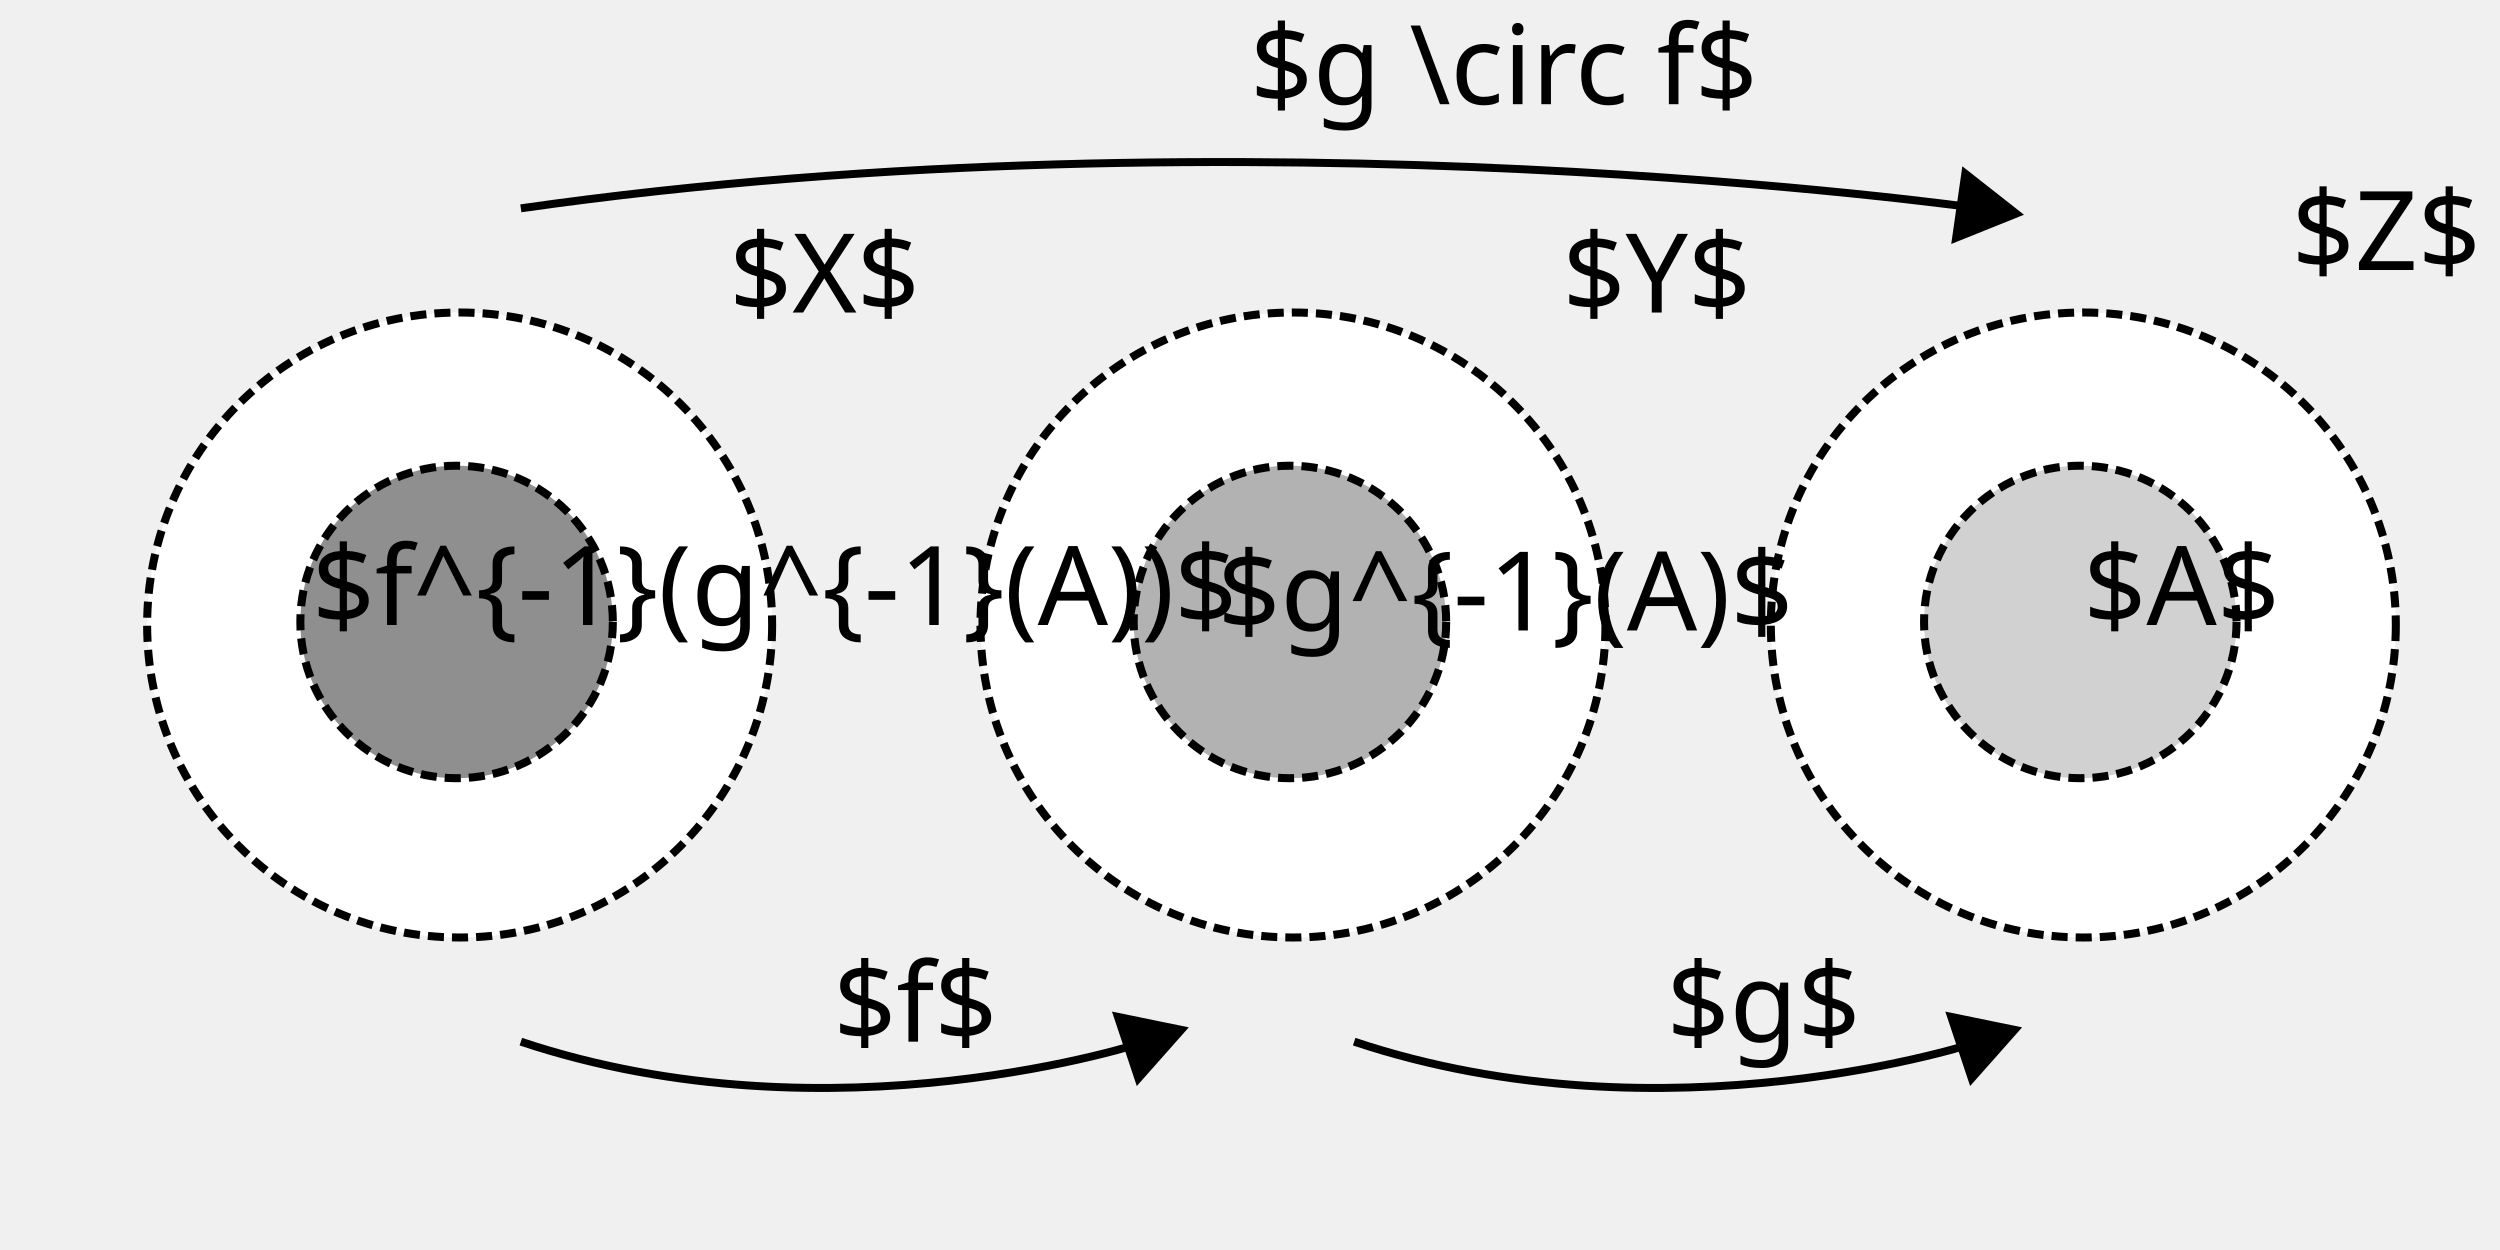
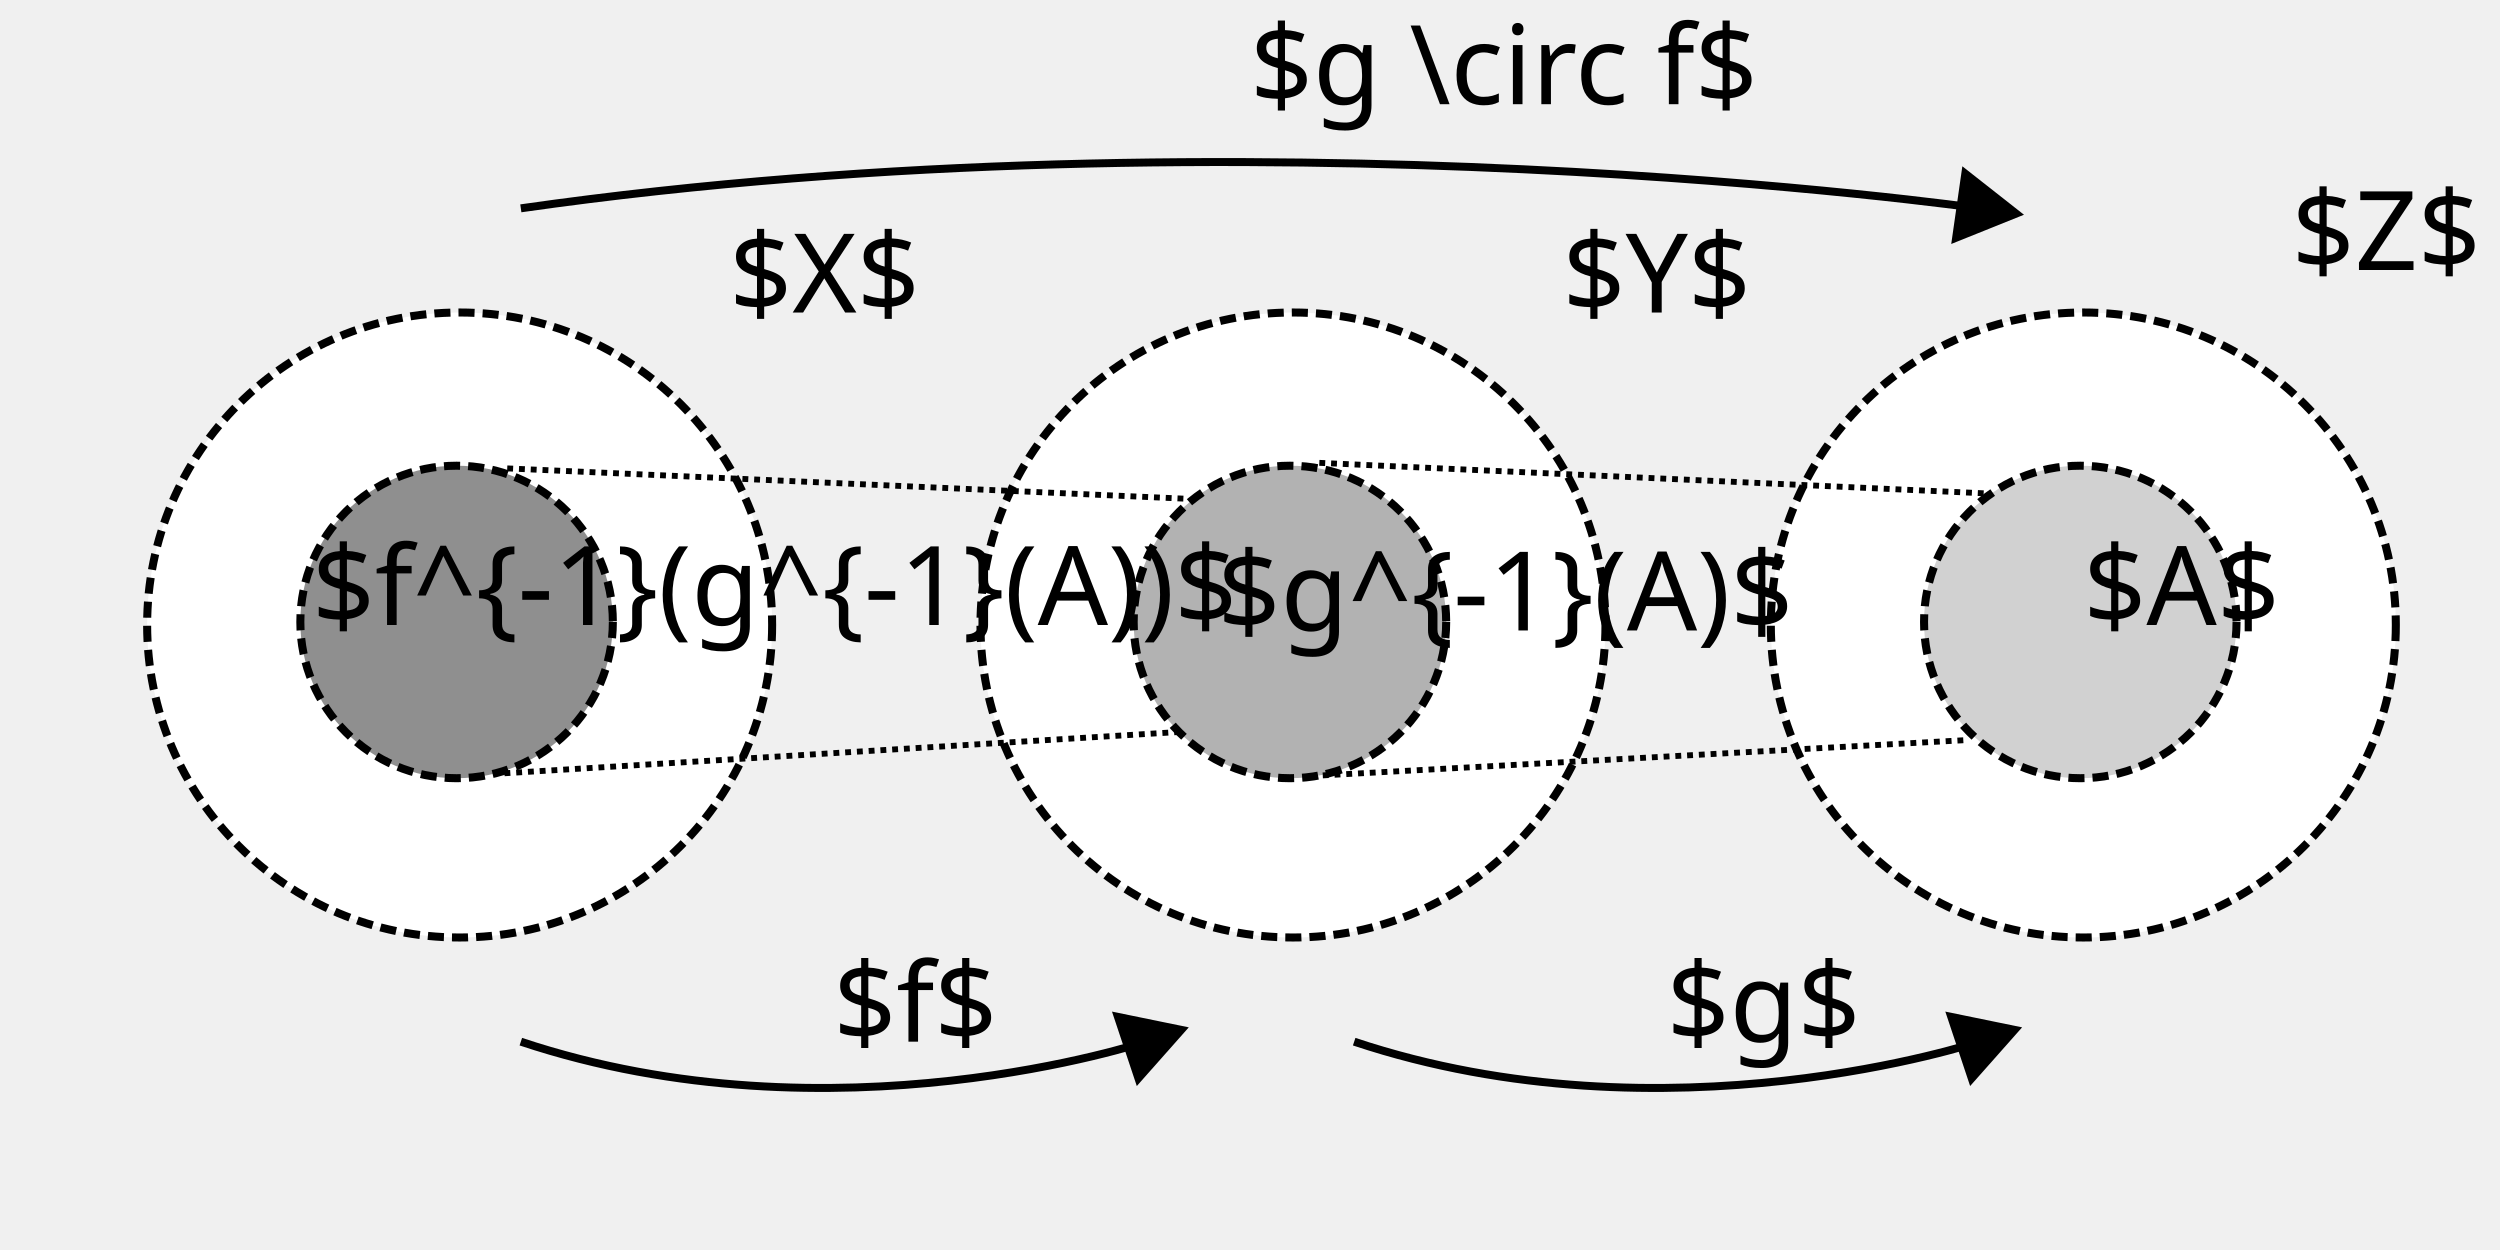
<svg xmlns="http://www.w3.org/2000/svg" width="240mm" height="120mm" viewBox="0 0 240 120" version="1.1" id="svg8">
  <defs id="defs2">
    <marker orient="auto" refY="0.0" refX="0.0" id="marker4951" style="overflow:visible">
      <path id="path4949" d="M 5.77,0.0 L -2.88,5.0 L -2.88,-5.0 L 5.77,0.0 z " style="fill-rule:evenodd;stroke:#000000;stroke-width:1pt;stroke-opacity:1;fill:#000000;fill-opacity:1" transform="scale(0.8)" />
    </marker>
    <marker style="overflow:visible" id="marker4879" refX="0.0" refY="0.0" orient="auto">
      <path transform="scale(0.8)" style="fill-rule:evenodd;stroke:#000000;stroke-width:1pt;stroke-opacity:1;fill:#000000;fill-opacity:1" d="M 5.77,0.0 L -2.88,5.0 L -2.88,-5.0 L 5.77,0.0 z " id="path4877" />
    </marker>
    <marker orient="auto" refY="0.0" refX="0.0" id="TriangleOutL" style="overflow:visible">
      <path id="path4661" d="M 5.77,0.0 L -2.88,5.0 L -2.88,-5.0 L 5.77,0.0 z " style="fill-rule:evenodd;stroke:#000000;stroke-width:1pt;stroke-opacity:1;fill:#000000;fill-opacity:1" transform="scale(0.8)" />
    </marker>
    <marker orient="auto" refY="0.0" refX="0.0" id="Arrow2Lend" style="overflow:visible;">
      <path id="path4540" style="fill-rule:evenodd;stroke-width:0.625;stroke-linejoin:round;stroke:#000000;stroke-opacity:1;fill:#000000;fill-opacity:1" d="M 8.719,4.034 L -2.207,0.016 L 8.719,-4.002 C 6.973,-1.63 6.983,1.616 8.719,4.034 z " transform="scale(1.1) rotate(180) translate(1,0)" />
    </marker>
  </defs>
  <g id="layer1" transform="translate(0,-177)">
    <circle style="fill:#ffffff;fill-opacity:1;stroke:#000000;stroke-width:0.772;stroke-miterlimit:4;stroke-dasharray:1.544, 0.772;stroke-dashoffset:0;stroke-opacity:1" id="path4483" cx="44.125" cy="237" r="30" />
    <circle style="fill:#010000;fill-opacity:0.44;stroke:#000000;stroke-width:0.772;stroke-miterlimit:4;stroke-dasharray:1.544, 0.772;stroke-dashoffset:0;stroke-opacity:1" id="path4485" cx="43.833" cy="236.708" r="15" />
    <circle style="fill:#ffffff;fill-opacity:1;stroke:#000000;stroke-width:0.772;stroke-miterlimit:4;stroke-dasharray:1.544, 0.772;stroke-dashoffset:0;stroke-opacity:1" id="path4483-3" cx="124.125" cy="237" r="30" />
    <circle style="fill:#000000;fill-opacity:0.301;stroke:#000000;stroke-width:0.772;stroke-miterlimit:4;stroke-dasharray:1.544, 0.772;stroke-dashoffset:0;stroke-opacity:1" id="path4485-6" cx="123.833" cy="236.708" r="15" />
    <circle style="fill:#ffffff;fill-opacity:1;stroke:#000000;stroke-width:0.772;stroke-miterlimit:4;stroke-dasharray:1.544, 0.772;stroke-dashoffset:0;stroke-opacity:1" id="path4483-7" cx="200" cy="237" r="30" />
    <circle style="fill:#000000;fill-opacity:0.18;stroke:#000000;stroke-width:0.772;stroke-miterlimit:4;stroke-dasharray:1.544, 0.772;stroke-dashoffset:0;stroke-opacity:1" id="path4485-5" cx="199.708" cy="236.708" r="15" />
    <path style="fill:none;stroke:#000000;stroke-width:0.765;stroke-linecap:butt;stroke-linejoin:miter;stroke-opacity:1;stroke-miterlimit:4;stroke-dasharray:none;marker-end:url(#TriangleOutL)" d="m 50,277 c 30,10 60,0 60,0 v 0" id="path4517" />
    <path style="fill:none;stroke:#000000;stroke-width:0.765;stroke-linecap:butt;stroke-linejoin:miter;stroke-opacity:1;marker-end:url(#marker4879);stroke-miterlimit:4;stroke-dasharray:none" d="m 130,277 c 30,10 60,0 60,0" id="path4869" />
    <path style="fill:none;stroke:#000000;stroke-width:0.765;stroke-linecap:butt;stroke-linejoin:miter;stroke-opacity:1;marker-end:url(#marker4951);stroke-miterlimit:4;stroke-dasharray:none" d="m 50,197 c 70,-10 140,0 140,0 v 0" id="path4941" />
    <text xml:space="preserve" style="font-style:normal;font-weight:normal;font-size:10.583px;line-height:1.25;font-family:sans-serif;letter-spacing:0px;word-spacing:0px;fill:#000000;fill-opacity:1;stroke:none;stroke-width:0.265" x="80" y="277" id="text5033">
      <tspan id="tspan5031" x="80" y="277" style="stroke-width:0.265">$f$</tspan>
    </text>
    <text xml:space="preserve" style="font-style:normal;font-weight:normal;font-size:10.583px;line-height:1.25;font-family:sans-serif;letter-spacing:0px;word-spacing:0px;fill:#000000;fill-opacity:1;stroke:none;stroke-width:0.265" x="160" y="277" id="text5037">
      <tspan id="tspan5035" x="160" y="277" style="stroke-width:0.265">$g$</tspan>
    </text>
    <text xml:space="preserve" style="font-style:normal;font-weight:normal;font-size:10.583px;line-height:1.25;font-family:sans-serif;letter-spacing:0px;word-spacing:0px;fill:#000000;fill-opacity:1;stroke:none;stroke-width:0.265" x="120" y="187" id="text5041">
      <tspan id="tspan5039" x="120" y="187" style="stroke-width:0.265">$g \circ f$</tspan>
    </text>
    <text xml:space="preserve" style="font-style:normal;font-weight:normal;font-size:10.583px;line-height:1.25;font-family:sans-serif;letter-spacing:0px;word-spacing:0px;fill:#000000;fill-opacity:1;stroke:none;stroke-width:0.265" x="200" y="237" id="text5045">
      <tspan id="tspan5043" x="200" y="237" style="stroke-width:0.265">$A$</tspan>
    </text>
    <text xml:space="preserve" style="font-style:normal;font-weight:normal;font-size:10.583px;line-height:1.25;font-family:sans-serif;letter-spacing:0px;word-spacing:0px;fill:#000000;fill-opacity:1;stroke:none;stroke-width:0.265" x="220" y="202.917" id="text5049">
      <tspan id="tspan5047" x="220" y="202.917" style="stroke-width:0.265">$Z$</tspan>
    </text>
    <text xml:space="preserve" style="font-style:normal;font-weight:normal;font-size:10.583px;line-height:1.25;font-family:sans-serif;letter-spacing:0px;word-spacing:0px;fill:#000000;fill-opacity:1;stroke:none;stroke-width:0.265" x="150" y="207" id="text5065">
      <tspan id="tspan5063" x="150" y="207" style="stroke-width:0.265">$Y$</tspan>
    </text>
    <text xml:space="preserve" style="font-style:normal;font-weight:normal;font-size:10.583px;line-height:1.25;font-family:sans-serif;letter-spacing:0px;word-spacing:0px;fill:#000000;fill-opacity:1;stroke:none;stroke-width:0.265" x="70" y="207" id="text5069">
      <tspan id="tspan5067" x="70" y="207" style="stroke-width:0.265">$X$</tspan>
    </text>
    <text xml:space="preserve" style="font-style:normal;font-weight:normal;font-size:10.583px;line-height:1.25;font-family:sans-serif;letter-spacing:0px;word-spacing:0px;fill:#000000;fill-opacity:1;stroke:none;stroke-width:0.265" x="116.879" y="237.529" id="text4566">
      <tspan x="116.879" y="237.529" style="stroke-width:0.265" id="tspan4568">$g^{-1}(A)$</tspan>
    </text>
    <text xml:space="preserve" style="font-style:normal;font-weight:normal;font-size:10.583px;line-height:1.25;font-family:sans-serif;letter-spacing:0px;word-spacing:0px;fill:#000000;fill-opacity:1;stroke:none;stroke-width:0.265" x="29.946" y="237" id="text4574">
      <tspan id="tspan4572" x="29.946" y="237" style="stroke-width:0.265">$f^{-1}(g^{-1}(A))$</tspan>
    </text>
+     <path style="fill:none;stroke:#000000;stroke-width:0.565;stroke-linecap:butt;stroke-linejoin:miter;stroke-opacity:1;stroke-miterlimit:4;stroke-dasharray:0.565,0.565;stroke-dashoffset:0" d="m 48.693,221.965 65.456,2.927" id="path3747" />
+     <path style="fill:none;stroke:#000000;stroke-width:0.565;stroke-linecap:butt;stroke-linejoin:miter;stroke-opacity:1;stroke-miterlimit:4;stroke-dasharray:0.565,0.565;stroke-dashoffset:0" d="m 48.427,251.234 65.19,-3.991" id="path4578" />
+     <path style="fill:none;stroke:#000000;stroke-width:0.565;stroke-linecap:butt;stroke-linejoin:miter;stroke-opacity:1;stroke-miterlimit:4;stroke-dasharray:0.565,0.565;stroke-dashoffset:0" d="m 126.654,221.433 63.859,2.927" id="path4580" />
+     <path style="fill:none;stroke:#000000;stroke-width:0.565;stroke-linecap:butt;stroke-linejoin:miter;stroke-opacity:1;stroke-miterlimit:4;stroke-dasharray:0.565,0.565;stroke-dashoffset:0" d="m 125.856,251.5 63.061,-3.459" id="path4582" />
  </g>
</svg>
